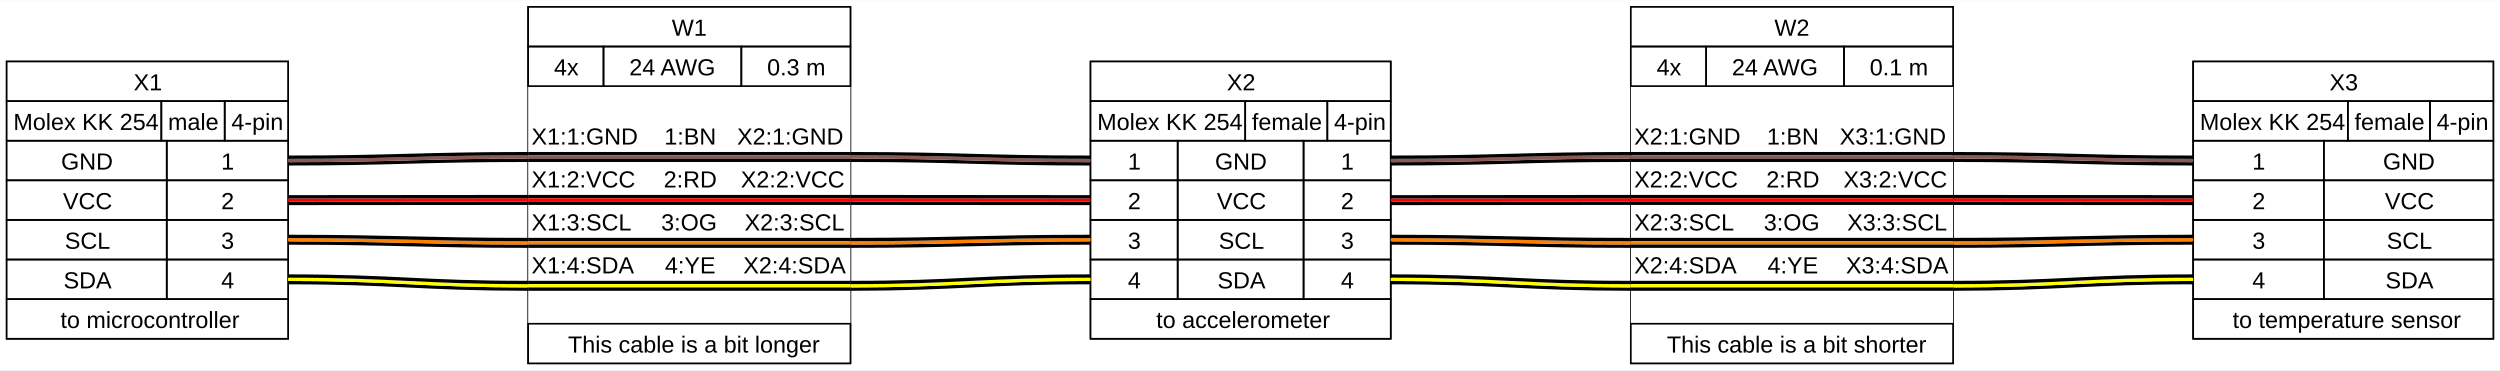
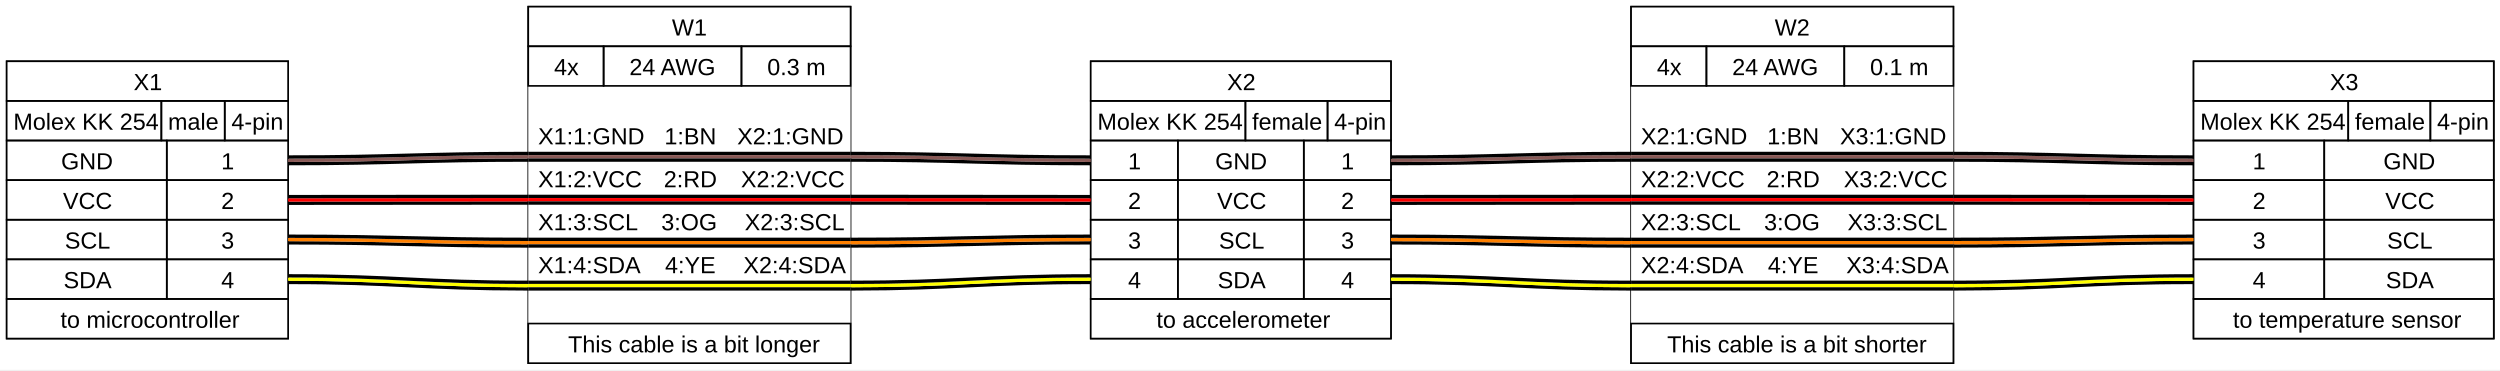
- <svg xmlns="http://www.w3.org/2000/svg" width="1499pt" height="222pt" viewBox="0.00 0.00 1499.25 221.75">
+ <svg xmlns="http://www.w3.org/2000/svg" width="1499pt" height="222pt" viewBox="0.00 0.00 1499.00 222.00">
  <g id="graph0" class="graph" transform="scale(1 1) rotate(0) translate(4 217.75)">
    <polygon fill="#ffffff" stroke="none" points="-4,4 -4,-217.75 1495.25,-217.75 1495.25,4 -4,4" />
    <g id="node1" class="node">
      <polygon fill="#ffffff" stroke="black" points="168.75,-181 0,-181 0,-14.75 168.75,-14.75 168.75,-181" />
      <polygon fill="#ffffff" stroke="none" points="0,-14.75 0,-181 168.75,-181 168.75,-14.75 0,-14.75" />
      <polygon fill="none" stroke="black" points="0,-157.25 0,-181 168.75,-181 168.75,-157.25 0,-157.25" />
-       <text text-anchor="start" x="76.12" y="-163.7" font-family="arial" font-size="14.00">X1</text>
+       <text xml:space="preserve" text-anchor="start" x="76.12" y="-163.7" font-family="arial" font-size="14.00">X1</text>
      <polygon fill="none" stroke="black" points="0,-133.5 0,-157.25 92.75,-157.25 92.75,-133.5 0,-133.5" />
-       <text text-anchor="start" x="4" y="-139.95" font-family="arial" font-size="14.00">Molex KK 254</text>
+       <text xml:space="preserve" text-anchor="start" x="4" y="-139.95" font-family="arial" font-size="14.00">Molex KK 254</text>
      <polygon fill="none" stroke="black" points="92.75,-133.5 92.75,-157.25 130.75,-157.25 130.75,-133.5 92.75,-133.5" />
-       <text text-anchor="start" x="96.75" y="-139.95" font-family="arial" font-size="14.00">male</text>
+       <text xml:space="preserve" text-anchor="start" x="96.75" y="-139.95" font-family="arial" font-size="14.00">male</text>
      <polygon fill="none" stroke="black" points="130.75,-133.5 130.75,-157.25 168.75,-157.25 168.75,-133.5 130.75,-133.5" />
-       <text text-anchor="start" x="134.75" y="-139.95" font-family="arial" font-size="14.00">4-pin</text>
+       <text xml:space="preserve" text-anchor="start" x="134.75" y="-139.95" font-family="arial" font-size="14.00">4-pin</text>
      <polygon fill="none" stroke="black" points="0,-109.75 0,-133.5 96,-133.5 96,-109.75 0,-109.75" />
-       <text text-anchor="start" x="32.62" y="-116.2" font-family="arial" font-size="14.00">GND</text>
+       <text xml:space="preserve" text-anchor="start" x="32.62" y="-116.2" font-family="arial" font-size="14.00">GND</text>
      <polygon fill="none" stroke="black" points="96,-109.75 96,-133.5 168.75,-133.5 168.75,-109.75 96,-109.75" />
-       <text text-anchor="start" x="128.62" y="-116.2" font-family="arial" font-size="14.00">1</text>
+       <text xml:space="preserve" text-anchor="start" x="128.62" y="-116.2" font-family="arial" font-size="14.00">1</text>
      <polygon fill="none" stroke="black" points="0,-86 0,-109.75 96,-109.75 96,-86 0,-86" />
-       <text text-anchor="start" x="33.75" y="-92.45" font-family="arial" font-size="14.00">VCC</text>
+       <text xml:space="preserve" text-anchor="start" x="33.75" y="-92.45" font-family="arial" font-size="14.00">VCC</text>
      <polygon fill="none" stroke="black" points="96,-86 96,-109.75 168.75,-109.75 168.75,-86 96,-86" />
-       <text text-anchor="start" x="128.62" y="-92.45" font-family="arial" font-size="14.00">2</text>
+       <text xml:space="preserve" text-anchor="start" x="128.62" y="-92.45" font-family="arial" font-size="14.00">2</text>
      <polygon fill="none" stroke="black" points="0,-62.25 0,-86 96,-86 96,-62.25 0,-62.25" />
-       <text text-anchor="start" x="34.88" y="-68.7" font-family="arial" font-size="14.00">SCL</text>
+       <text xml:space="preserve" text-anchor="start" x="34.88" y="-68.7" font-family="arial" font-size="14.00">SCL</text>
      <polygon fill="none" stroke="black" points="96,-62.25 96,-86 168.75,-86 168.75,-62.25 96,-62.25" />
-       <text text-anchor="start" x="128.62" y="-68.7" font-family="arial" font-size="14.00">3</text>
+       <text xml:space="preserve" text-anchor="start" x="128.62" y="-68.7" font-family="arial" font-size="14.00">3</text>
      <polygon fill="none" stroke="black" points="0,-38.5 0,-62.25 96,-62.25 96,-38.5 0,-38.5" />
-       <text text-anchor="start" x="34.12" y="-44.95" font-family="arial" font-size="14.00">SDA</text>
+       <text xml:space="preserve" text-anchor="start" x="34.12" y="-44.95" font-family="arial" font-size="14.00">SDA</text>
      <polygon fill="none" stroke="black" points="96,-38.5 96,-62.25 168.75,-62.25 168.75,-38.5 96,-38.5" />
-       <text text-anchor="start" x="128.62" y="-44.95" font-family="arial" font-size="14.00">4</text>
+       <text xml:space="preserve" text-anchor="start" x="128.62" y="-44.95" font-family="arial" font-size="14.00">4</text>
      <polygon fill="none" stroke="black" points="0,-14.75 0,-38.5 168.75,-38.5 168.75,-14.75 0,-14.75" />
-       <text text-anchor="start" x="32.25" y="-21.2" font-family="arial" font-size="14.00">to microcontroller</text>
+       <text xml:space="preserve" text-anchor="start" x="32.25" y="-21.2" font-family="arial" font-size="14.00">to microcontroller</text>
    </g>
    <g id="node4" class="node">
      <polygon fill="#ffffff" stroke="black" points="506,-213.75 312.75,-213.75 312.75,0 506,0 506,-213.75" />
      <polygon fill="#ffffff" stroke="none" points="312.75,0 312.75,-213.75 506,-213.75 506,0 312.75,0" />
      <polygon fill="none" stroke="black" points="312.75,-190 312.75,-213.75 506,-213.75 506,-190 312.75,-190" />
-       <text text-anchor="start" x="398.88" y="-196.45" font-family="arial" font-size="14.00">W1</text>
+       <text xml:space="preserve" text-anchor="start" x="398.88" y="-196.45" font-family="arial" font-size="14.00">W1</text>
      <polygon fill="none" stroke="black" points="312.75,-166.25 312.75,-190 357.92,-190 357.92,-166.25 312.75,-166.25" />
-       <text text-anchor="start" x="328.21" y="-172.7" font-family="arial" font-size="14.00">4x</text>
+       <text xml:space="preserve" text-anchor="start" x="328.21" y="-172.7" font-family="arial" font-size="14.00">4x</text>
      <polygon fill="none" stroke="black" points="357.92,-166.25 357.92,-190 440.58,-190 440.58,-166.25 357.92,-166.25" />
-       <text text-anchor="start" x="373.38" y="-172.7" font-family="arial" font-size="14.00">24 AWG</text>
+       <text xml:space="preserve" text-anchor="start" x="373.38" y="-172.7" font-family="arial" font-size="14.00">24 AWG</text>
      <polygon fill="none" stroke="black" points="440.58,-166.25 440.58,-190 506,-190 506,-166.25 440.58,-166.25" />
-       <text text-anchor="start" x="456.04" y="-172.7" font-family="arial" font-size="14.00">0.3 m</text>
-       <text text-anchor="start" x="345.88" y="-150.95" font-family="arial" font-size="14.00"> </text>
-       <text text-anchor="start" x="314.75" y="-131.2" font-family="arial" font-size="14.00"> X1:1:GND</text>
-       <text text-anchor="start" x="384.75" y="-131.2" font-family="arial" font-size="14.00"> </text>
-       <text text-anchor="start" x="394.38" y="-131.2" font-family="arial" font-size="14.00">1:BN</text>
-       <text text-anchor="start" x="430.25" y="-131.2" font-family="arial" font-size="14.00"> </text>
-       <text text-anchor="start" x="438" y="-131.2" font-family="arial" font-size="14.00">X2:1:GND </text>
+       <text xml:space="preserve" text-anchor="start" x="456.04" y="-172.7" font-family="arial" font-size="14.00">0.3 m</text>
+       <text xml:space="preserve" text-anchor="start" x="345.88" y="-150.95" font-family="arial" font-size="14.00"> </text>
+       <text xml:space="preserve" text-anchor="start" x="314.75" y="-131.2" font-family="arial" font-size="14.00"> X1:1:GND</text>
+       <text xml:space="preserve" text-anchor="start" x="384.75" y="-131.2" font-family="arial" font-size="14.00"> </text>
+       <text xml:space="preserve" text-anchor="start" x="394.38" y="-131.2" font-family="arial" font-size="14.00">1:BN</text>
+       <text xml:space="preserve" text-anchor="start" x="430.25" y="-131.2" font-family="arial" font-size="14.00"> </text>
+       <text xml:space="preserve" text-anchor="start" x="438" y="-131.2" font-family="arial" font-size="14.00">X2:1:GND </text>
      <polygon fill="#000000" stroke="none" points="312.75,-124.75 312.75,-126.75 506,-126.75 506,-124.75 312.75,-124.75" />
      <polygon fill="#895956" stroke="none" points="312.75,-122.75 312.75,-124.75 506,-124.75 506,-122.75 312.75,-122.75" />
      <polygon fill="#000000" stroke="none" points="312.75,-120.75 312.75,-122.75 506,-122.75 506,-120.75 312.75,-120.75" />
-       <text text-anchor="start" x="314.75" y="-105.45" font-family="arial" font-size="14.00"> X1:2:VCC</text>
-       <text text-anchor="start" x="384.75" y="-105.45" font-family="arial" font-size="14.00"> </text>
-       <text text-anchor="start" x="394" y="-105.45" font-family="arial" font-size="14.00">2:RD</text>
-       <text text-anchor="start" x="430.25" y="-105.45" font-family="arial" font-size="14.00"> </text>
-       <text text-anchor="start" x="440.25" y="-105.45" font-family="arial" font-size="14.00">X2:2:VCC </text>
+       <text xml:space="preserve" text-anchor="start" x="314.75" y="-105.45" font-family="arial" font-size="14.00"> X1:2:VCC</text>
+       <text xml:space="preserve" text-anchor="start" x="384.75" y="-105.45" font-family="arial" font-size="14.00"> </text>
+       <text xml:space="preserve" text-anchor="start" x="394" y="-105.45" font-family="arial" font-size="14.00">2:RD</text>
+       <text xml:space="preserve" text-anchor="start" x="430.25" y="-105.45" font-family="arial" font-size="14.00"> </text>
+       <text xml:space="preserve" text-anchor="start" x="440.25" y="-105.45" font-family="arial" font-size="14.00">X2:2:VCC </text>
      <polygon fill="#000000" stroke="none" points="312.75,-99 312.75,-101 506,-101 506,-99 312.75,-99" />
      <polygon fill="#ff0000" stroke="none" points="312.75,-97 312.75,-99 506,-99 506,-97 312.75,-97" />
      <polygon fill="#000000" stroke="none" points="312.75,-95 312.75,-97 506,-97 506,-95 312.75,-95" />
-       <text text-anchor="start" x="314.75" y="-79.7" font-family="arial" font-size="14.00"> X1:3:SCL</text>
-       <text text-anchor="start" x="384.75" y="-79.7" font-family="arial" font-size="14.00"> </text>
-       <text text-anchor="start" x="392.5" y="-79.7" font-family="arial" font-size="14.00">3:OG</text>
-       <text text-anchor="start" x="430.25" y="-79.7" font-family="arial" font-size="14.00"> </text>
-       <text text-anchor="start" x="442.5" y="-79.7" font-family="arial" font-size="14.00">X2:3:SCL </text>
+       <text xml:space="preserve" text-anchor="start" x="314.75" y="-79.7" font-family="arial" font-size="14.00"> X1:3:SCL</text>
+       <text xml:space="preserve" text-anchor="start" x="384.75" y="-79.7" font-family="arial" font-size="14.00"> </text>
+       <text xml:space="preserve" text-anchor="start" x="392.5" y="-79.7" font-family="arial" font-size="14.00">3:OG</text>
+       <text xml:space="preserve" text-anchor="start" x="430.25" y="-79.7" font-family="arial" font-size="14.00"> </text>
+       <text xml:space="preserve" text-anchor="start" x="442.5" y="-79.7" font-family="arial" font-size="14.00">X2:3:SCL </text>
      <polygon fill="#000000" stroke="none" points="312.75,-73.25 312.75,-75.25 506,-75.25 506,-73.25 312.75,-73.25" />
      <polygon fill="#ff8000" stroke="none" points="312.75,-71.25 312.75,-73.25 506,-73.25 506,-71.25 312.75,-71.25" />
      <polygon fill="#000000" stroke="none" points="312.75,-69.25 312.75,-71.25 506,-71.25 506,-69.25 312.75,-69.25" />
-       <text text-anchor="start" x="314.75" y="-53.95" font-family="arial" font-size="14.00"> X1:4:SDA</text>
-       <text text-anchor="start" x="384.75" y="-53.95" font-family="arial" font-size="14.00"> </text>
-       <text text-anchor="start" x="394.75" y="-53.95" font-family="arial" font-size="14.00">4:YE</text>
-       <text text-anchor="start" x="430.25" y="-53.95" font-family="arial" font-size="14.00"> </text>
-       <text text-anchor="start" x="441.75" y="-53.95" font-family="arial" font-size="14.00">X2:4:SDA </text>
+       <text xml:space="preserve" text-anchor="start" x="314.75" y="-53.95" font-family="arial" font-size="14.00"> X1:4:SDA</text>
+       <text xml:space="preserve" text-anchor="start" x="384.75" y="-53.95" font-family="arial" font-size="14.00"> </text>
+       <text xml:space="preserve" text-anchor="start" x="394.75" y="-53.95" font-family="arial" font-size="14.00">4:YE</text>
+       <text xml:space="preserve" text-anchor="start" x="430.25" y="-53.95" font-family="arial" font-size="14.00"> </text>
+       <text xml:space="preserve" text-anchor="start" x="441.75" y="-53.95" font-family="arial" font-size="14.00">X2:4:SDA </text>
      <polygon fill="#000000" stroke="none" points="312.75,-47.5 312.75,-49.5 506,-49.5 506,-47.5 312.75,-47.5" />
      <polygon fill="#ffff00" stroke="none" points="312.75,-45.5 312.75,-47.5 506,-47.5 506,-45.5 312.75,-45.5" />
      <polygon fill="#000000" stroke="none" points="312.75,-43.5 312.75,-45.5 506,-45.5 506,-43.5 312.75,-43.5" />
-       <text text-anchor="start" x="345.88" y="-28.2" font-family="arial" font-size="14.00"> </text>
+       <text xml:space="preserve" text-anchor="start" x="345.88" y="-28.2" font-family="arial" font-size="14.00"> </text>
      <polygon fill="none" stroke="black" points="312.75,0 312.75,-23.75 506,-23.75 506,0 312.75,0" />
-       <text text-anchor="start" x="336.62" y="-6.45" font-family="arial" font-size="14.00">This cable is a bit longer</text>
+       <text xml:space="preserve" text-anchor="start" x="336.62" y="-6.45" font-family="arial" font-size="14.00">This cable is a bit longer</text>
    </g>
    <g id="edge1" class="edge">
      <path fill="none" stroke="#000000" stroke-width="2" d="M168.75,-119.63C233.02,-119.64 249.01,-121.77 312.75,-121.75" />
      <path fill="none" stroke="#895956" stroke-width="2" d="M168.75,-121.62C232.76,-121.63 248.74,-123.75 312.75,-123.75" />
      <path fill="none" stroke="#000000" stroke-width="2" d="M168.75,-123.62C232.49,-123.61 248.48,-125.73 312.75,-125.75" />
    </g>
    <g id="edge3" class="edge">
      <path fill="none" stroke="#000000" stroke-width="2" d="M168.75,-95.88C232.77,-95.88 248.77,-96 312.75,-96" />
      <path fill="none" stroke="#ff0000" stroke-width="2" d="M168.75,-97.87C232.75,-97.87 248.75,-98 312.75,-98" />
      <path fill="none" stroke="#000000" stroke-width="2" d="M168.75,-99.87C232.73,-99.87 248.73,-100 312.75,-100" />
    </g>
    <g id="edge5" class="edge">
      <path fill="none" stroke="#000000" stroke-width="2" d="M168.75,-72.13C232.52,-72.14 248.51,-70.26 312.75,-70.25" />
      <path fill="none" stroke="#ff8000" stroke-width="2" d="M168.75,-74.12C232.76,-74.13 248.74,-72.25 312.75,-72.25" />
      <path fill="none" stroke="#000000" stroke-width="2" d="M168.75,-76.12C232.99,-76.11 248.98,-74.24 312.75,-74.25" />
    </g>
    <g id="edge7" class="edge">
      <path fill="none" stroke="#000000" stroke-width="2" d="M168.75,-48.38C232.3,-48.43 248.25,-44.56 312.75,-44.5" />
      <path fill="none" stroke="#ffff00" stroke-width="2" d="M168.75,-50.38C232.77,-50.38 248.73,-46.5 312.75,-46.5" />
      <path fill="none" stroke="#000000" stroke-width="2" d="M168.75,-52.37C233.25,-52.32 249.2,-48.44 312.75,-48.5" />
    </g>
    <g id="node2" class="node">
      <polygon fill="#ffffff" stroke="black" points="830,-181 650,-181 650,-14.75 830,-14.75 830,-181" />
      <polygon fill="#ffffff" stroke="none" points="650,-14.75 650,-181 830,-181 830,-14.75 650,-14.75" />
      <polygon fill="none" stroke="black" points="650,-157.25 650,-181 830,-181 830,-157.25 650,-157.25" />
-       <text text-anchor="start" x="731.75" y="-163.7" font-family="arial" font-size="14.00">X2</text>
+       <text xml:space="preserve" text-anchor="start" x="731.75" y="-163.7" font-family="arial" font-size="14.00">X2</text>
      <polygon fill="none" stroke="black" points="650,-133.5 650,-157.25 742.75,-157.25 742.75,-133.5 650,-133.5" />
-       <text text-anchor="start" x="654" y="-139.95" font-family="arial" font-size="14.00">Molex KK 254</text>
+       <text xml:space="preserve" text-anchor="start" x="654" y="-139.95" font-family="arial" font-size="14.00">Molex KK 254</text>
      <polygon fill="none" stroke="black" points="742.75,-133.5 742.75,-157.25 792,-157.25 792,-133.5 742.75,-133.5" />
-       <text text-anchor="start" x="746.75" y="-139.95" font-family="arial" font-size="14.00">female</text>
+       <text xml:space="preserve" text-anchor="start" x="746.75" y="-139.95" font-family="arial" font-size="14.00">female</text>
      <polygon fill="none" stroke="black" points="792,-133.5 792,-157.25 830,-157.25 830,-133.5 792,-133.5" />
-       <text text-anchor="start" x="796" y="-139.95" font-family="arial" font-size="14.00">4-pin</text>
+       <text xml:space="preserve" text-anchor="start" x="796" y="-139.95" font-family="arial" font-size="14.00">4-pin</text>
      <polygon fill="none" stroke="black" points="650,-109.75 650,-133.5 702.25,-133.5 702.25,-109.75 650,-109.75" />
-       <text text-anchor="start" x="672.38" y="-116.2" font-family="arial" font-size="14.00">1</text>
+       <text xml:space="preserve" text-anchor="start" x="672.38" y="-116.2" font-family="arial" font-size="14.00">1</text>
      <polygon fill="none" stroke="black" points="702.25,-109.75 702.25,-133.5 777.75,-133.5 777.75,-109.75 702.25,-109.75" />
-       <text text-anchor="start" x="724.62" y="-116.2" font-family="arial" font-size="14.00">GND</text>
+       <text xml:space="preserve" text-anchor="start" x="724.62" y="-116.2" font-family="arial" font-size="14.00">GND</text>
      <polygon fill="none" stroke="black" points="777.75,-109.75 777.75,-133.5 830,-133.5 830,-109.75 777.75,-109.75" />
-       <text text-anchor="start" x="800.12" y="-116.2" font-family="arial" font-size="14.00">1</text>
+       <text xml:space="preserve" text-anchor="start" x="800.12" y="-116.2" font-family="arial" font-size="14.00">1</text>
      <polygon fill="none" stroke="black" points="650,-86 650,-109.75 702.25,-109.75 702.25,-86 650,-86" />
-       <text text-anchor="start" x="672.38" y="-92.45" font-family="arial" font-size="14.00">2</text>
+       <text xml:space="preserve" text-anchor="start" x="672.38" y="-92.45" font-family="arial" font-size="14.00">2</text>
      <polygon fill="none" stroke="black" points="702.25,-86 702.25,-109.75 777.75,-109.75 777.75,-86 702.25,-86" />
-       <text text-anchor="start" x="725.75" y="-92.45" font-family="arial" font-size="14.00">VCC</text>
+       <text xml:space="preserve" text-anchor="start" x="725.75" y="-92.45" font-family="arial" font-size="14.00">VCC</text>
      <polygon fill="none" stroke="black" points="777.75,-86 777.75,-109.75 830,-109.75 830,-86 777.75,-86" />
-       <text text-anchor="start" x="800.12" y="-92.45" font-family="arial" font-size="14.00">2</text>
+       <text xml:space="preserve" text-anchor="start" x="800.12" y="-92.45" font-family="arial" font-size="14.00">2</text>
      <polygon fill="none" stroke="black" points="650,-62.25 650,-86 702.25,-86 702.25,-62.25 650,-62.25" />
-       <text text-anchor="start" x="672.38" y="-68.7" font-family="arial" font-size="14.00">3</text>
+       <text xml:space="preserve" text-anchor="start" x="672.38" y="-68.7" font-family="arial" font-size="14.00">3</text>
      <polygon fill="none" stroke="black" points="702.25,-62.25 702.25,-86 777.75,-86 777.75,-62.25 702.25,-62.25" />
-       <text text-anchor="start" x="726.88" y="-68.7" font-family="arial" font-size="14.00">SCL</text>
+       <text xml:space="preserve" text-anchor="start" x="726.88" y="-68.7" font-family="arial" font-size="14.00">SCL</text>
      <polygon fill="none" stroke="black" points="777.75,-62.25 777.75,-86 830,-86 830,-62.25 777.75,-62.25" />
-       <text text-anchor="start" x="800.12" y="-68.7" font-family="arial" font-size="14.00">3</text>
+       <text xml:space="preserve" text-anchor="start" x="800.12" y="-68.7" font-family="arial" font-size="14.00">3</text>
      <polygon fill="none" stroke="black" points="650,-38.5 650,-62.25 702.25,-62.25 702.25,-38.5 650,-38.5" />
-       <text text-anchor="start" x="672.38" y="-44.95" font-family="arial" font-size="14.00">4</text>
+       <text xml:space="preserve" text-anchor="start" x="672.38" y="-44.95" font-family="arial" font-size="14.00">4</text>
      <polygon fill="none" stroke="black" points="702.25,-38.5 702.25,-62.25 777.75,-62.25 777.75,-38.5 702.25,-38.5" />
-       <text text-anchor="start" x="726.12" y="-44.95" font-family="arial" font-size="14.00">SDA</text>
+       <text xml:space="preserve" text-anchor="start" x="726.12" y="-44.95" font-family="arial" font-size="14.00">SDA</text>
      <polygon fill="none" stroke="black" points="777.75,-38.5 777.75,-62.25 830,-62.25 830,-38.5 777.75,-38.5" />
-       <text text-anchor="start" x="800.12" y="-44.95" font-family="arial" font-size="14.00">4</text>
+       <text xml:space="preserve" text-anchor="start" x="800.12" y="-44.95" font-family="arial" font-size="14.00">4</text>
      <polygon fill="none" stroke="black" points="650,-14.75 650,-38.5 830,-38.5 830,-14.75 650,-14.75" />
-       <text text-anchor="start" x="689.38" y="-21.2" font-family="arial" font-size="14.00">to accelerometer</text>
+       <text xml:space="preserve" text-anchor="start" x="689.38" y="-21.2" font-family="arial" font-size="14.00">to accelerometer</text>
    </g>
    <g id="node5" class="node">
      <polygon fill="#ffffff" stroke="black" points="1167.25,-213.75 974,-213.75 974,0 1167.25,0 1167.25,-213.75" />
      <polygon fill="#ffffff" stroke="none" points="974,0 974,-213.75 1167.25,-213.75 1167.25,0 974,0" />
      <polygon fill="none" stroke="black" points="974,-190 974,-213.75 1167.25,-213.75 1167.25,-190 974,-190" />
-       <text text-anchor="start" x="1060.12" y="-196.45" font-family="arial" font-size="14.00">W2</text>
+       <text xml:space="preserve" text-anchor="start" x="1060.12" y="-196.45" font-family="arial" font-size="14.00">W2</text>
      <polygon fill="none" stroke="black" points="974,-166.25 974,-190 1019.17,-190 1019.17,-166.25 974,-166.25" />
-       <text text-anchor="start" x="989.46" y="-172.7" font-family="arial" font-size="14.00">4x</text>
+       <text xml:space="preserve" text-anchor="start" x="989.46" y="-172.7" font-family="arial" font-size="14.00">4x</text>
      <polygon fill="none" stroke="black" points="1019.17,-166.25 1019.17,-190 1101.83,-190 1101.83,-166.25 1019.17,-166.25" />
-       <text text-anchor="start" x="1034.62" y="-172.7" font-family="arial" font-size="14.00">24 AWG</text>
+       <text xml:space="preserve" text-anchor="start" x="1034.62" y="-172.7" font-family="arial" font-size="14.00">24 AWG</text>
      <polygon fill="none" stroke="black" points="1101.83,-166.25 1101.83,-190 1167.25,-190 1167.25,-166.25 1101.83,-166.25" />
-       <text text-anchor="start" x="1117.29" y="-172.7" font-family="arial" font-size="14.00">0.1 m</text>
-       <text text-anchor="start" x="1007.12" y="-150.95" font-family="arial" font-size="14.00"> </text>
-       <text text-anchor="start" x="976" y="-131.2" font-family="arial" font-size="14.00"> X2:1:GND</text>
-       <text text-anchor="start" x="1046" y="-131.2" font-family="arial" font-size="14.00"> </text>
-       <text text-anchor="start" x="1055.62" y="-131.2" font-family="arial" font-size="14.00">1:BN</text>
-       <text text-anchor="start" x="1091.5" y="-131.2" font-family="arial" font-size="14.00"> </text>
-       <text text-anchor="start" x="1099.25" y="-131.2" font-family="arial" font-size="14.00">X3:1:GND </text>
+       <text xml:space="preserve" text-anchor="start" x="1117.29" y="-172.7" font-family="arial" font-size="14.00">0.1 m</text>
+       <text xml:space="preserve" text-anchor="start" x="1007.12" y="-150.95" font-family="arial" font-size="14.00"> </text>
+       <text xml:space="preserve" text-anchor="start" x="976" y="-131.2" font-family="arial" font-size="14.00"> X2:1:GND</text>
+       <text xml:space="preserve" text-anchor="start" x="1046" y="-131.2" font-family="arial" font-size="14.00"> </text>
+       <text xml:space="preserve" text-anchor="start" x="1055.62" y="-131.2" font-family="arial" font-size="14.00">1:BN</text>
+       <text xml:space="preserve" text-anchor="start" x="1091.5" y="-131.2" font-family="arial" font-size="14.00"> </text>
+       <text xml:space="preserve" text-anchor="start" x="1099.25" y="-131.2" font-family="arial" font-size="14.00">X3:1:GND </text>
      <polygon fill="#000000" stroke="none" points="974,-124.75 974,-126.75 1167.25,-126.75 1167.25,-124.75 974,-124.75" />
      <polygon fill="#895956" stroke="none" points="974,-122.75 974,-124.75 1167.25,-124.75 1167.25,-122.75 974,-122.75" />
      <polygon fill="#000000" stroke="none" points="974,-120.75 974,-122.75 1167.25,-122.75 1167.25,-120.75 974,-120.75" />
-       <text text-anchor="start" x="976" y="-105.45" font-family="arial" font-size="14.00"> X2:2:VCC</text>
-       <text text-anchor="start" x="1046" y="-105.45" font-family="arial" font-size="14.00"> </text>
-       <text text-anchor="start" x="1055.25" y="-105.45" font-family="arial" font-size="14.00">2:RD</text>
-       <text text-anchor="start" x="1091.5" y="-105.45" font-family="arial" font-size="14.00"> </text>
-       <text text-anchor="start" x="1101.5" y="-105.45" font-family="arial" font-size="14.00">X3:2:VCC </text>
+       <text xml:space="preserve" text-anchor="start" x="976" y="-105.45" font-family="arial" font-size="14.00"> X2:2:VCC</text>
+       <text xml:space="preserve" text-anchor="start" x="1046" y="-105.45" font-family="arial" font-size="14.00"> </text>
+       <text xml:space="preserve" text-anchor="start" x="1055.25" y="-105.45" font-family="arial" font-size="14.00">2:RD</text>
+       <text xml:space="preserve" text-anchor="start" x="1091.5" y="-105.45" font-family="arial" font-size="14.00"> </text>
+       <text xml:space="preserve" text-anchor="start" x="1101.5" y="-105.45" font-family="arial" font-size="14.00">X3:2:VCC </text>
      <polygon fill="#000000" stroke="none" points="974,-99 974,-101 1167.25,-101 1167.25,-99 974,-99" />
      <polygon fill="#ff0000" stroke="none" points="974,-97 974,-99 1167.25,-99 1167.25,-97 974,-97" />
      <polygon fill="#000000" stroke="none" points="974,-95 974,-97 1167.25,-97 1167.25,-95 974,-95" />
-       <text text-anchor="start" x="976" y="-79.7" font-family="arial" font-size="14.00"> X2:3:SCL</text>
-       <text text-anchor="start" x="1046" y="-79.7" font-family="arial" font-size="14.00"> </text>
-       <text text-anchor="start" x="1053.75" y="-79.7" font-family="arial" font-size="14.00">3:OG</text>
-       <text text-anchor="start" x="1091.5" y="-79.7" font-family="arial" font-size="14.00"> </text>
-       <text text-anchor="start" x="1103.75" y="-79.7" font-family="arial" font-size="14.00">X3:3:SCL </text>
+       <text xml:space="preserve" text-anchor="start" x="976" y="-79.7" font-family="arial" font-size="14.00"> X2:3:SCL</text>
+       <text xml:space="preserve" text-anchor="start" x="1046" y="-79.7" font-family="arial" font-size="14.00"> </text>
+       <text xml:space="preserve" text-anchor="start" x="1053.75" y="-79.7" font-family="arial" font-size="14.00">3:OG</text>
+       <text xml:space="preserve" text-anchor="start" x="1091.5" y="-79.7" font-family="arial" font-size="14.00"> </text>
+       <text xml:space="preserve" text-anchor="start" x="1103.75" y="-79.7" font-family="arial" font-size="14.00">X3:3:SCL </text>
      <polygon fill="#000000" stroke="none" points="974,-73.25 974,-75.25 1167.25,-75.25 1167.25,-73.25 974,-73.25" />
      <polygon fill="#ff8000" stroke="none" points="974,-71.25 974,-73.25 1167.25,-73.25 1167.25,-71.25 974,-71.25" />
      <polygon fill="#000000" stroke="none" points="974,-69.25 974,-71.25 1167.25,-71.25 1167.25,-69.25 974,-69.25" />
-       <text text-anchor="start" x="976" y="-53.95" font-family="arial" font-size="14.00"> X2:4:SDA</text>
-       <text text-anchor="start" x="1046" y="-53.95" font-family="arial" font-size="14.00"> </text>
-       <text text-anchor="start" x="1056" y="-53.95" font-family="arial" font-size="14.00">4:YE</text>
-       <text text-anchor="start" x="1091.5" y="-53.95" font-family="arial" font-size="14.00"> </text>
-       <text text-anchor="start" x="1103" y="-53.95" font-family="arial" font-size="14.00">X3:4:SDA </text>
+       <text xml:space="preserve" text-anchor="start" x="976" y="-53.95" font-family="arial" font-size="14.00"> X2:4:SDA</text>
+       <text xml:space="preserve" text-anchor="start" x="1046" y="-53.95" font-family="arial" font-size="14.00"> </text>
+       <text xml:space="preserve" text-anchor="start" x="1056" y="-53.95" font-family="arial" font-size="14.00">4:YE</text>
+       <text xml:space="preserve" text-anchor="start" x="1091.5" y="-53.95" font-family="arial" font-size="14.00"> </text>
+       <text xml:space="preserve" text-anchor="start" x="1103" y="-53.95" font-family="arial" font-size="14.00">X3:4:SDA </text>
      <polygon fill="#000000" stroke="none" points="974,-47.5 974,-49.5 1167.25,-49.5 1167.25,-47.5 974,-47.5" />
      <polygon fill="#ffff00" stroke="none" points="974,-45.5 974,-47.5 1167.25,-47.5 1167.25,-45.5 974,-45.5" />
      <polygon fill="#000000" stroke="none" points="974,-43.5 974,-45.5 1167.25,-45.5 1167.25,-43.5 974,-43.5" />
-       <text text-anchor="start" x="1007.12" y="-28.2" font-family="arial" font-size="14.00"> </text>
+       <text xml:space="preserve" text-anchor="start" x="1007.12" y="-28.2" font-family="arial" font-size="14.00"> </text>
      <polygon fill="none" stroke="black" points="974,0 974,-23.75 1167.25,-23.75 1167.25,0 974,0" />
-       <text text-anchor="start" x="995.62" y="-6.45" font-family="arial" font-size="14.00">This cable is a bit shorter</text>
+       <text xml:space="preserve" text-anchor="start" x="995.62" y="-6.45" font-family="arial" font-size="14.00">This cable is a bit shorter</text>
    </g>
    <g id="edge9" class="edge">
      <path fill="none" stroke="#000000" stroke-width="2" d="M830,-119.63C894.27,-119.64 910.26,-121.77 974,-121.75" />
      <path fill="none" stroke="#895956" stroke-width="2" d="M830,-121.62C894.01,-121.63 909.99,-123.75 974,-123.75" />
      <path fill="none" stroke="#000000" stroke-width="2" d="M830,-123.62C893.74,-123.61 909.73,-125.73 974,-125.75" />
    </g>
    <g id="edge11" class="edge">
      <path fill="none" stroke="#000000" stroke-width="2" d="M830,-95.88C894.02,-95.88 910.02,-96 974,-96" />
      <path fill="none" stroke="#ff0000" stroke-width="2" d="M830,-97.87C894,-97.87 910,-98 974,-98" />
      <path fill="none" stroke="#000000" stroke-width="2" d="M830,-99.87C893.98,-99.87 909.98,-100 974,-100" />
    </g>
    <g id="edge13" class="edge">
      <path fill="none" stroke="#000000" stroke-width="2" d="M830,-72.13C893.77,-72.14 909.76,-70.26 974,-70.25" />
      <path fill="none" stroke="#ff8000" stroke-width="2" d="M830,-74.12C894.01,-74.13 909.99,-72.25 974,-72.25" />
      <path fill="none" stroke="#000000" stroke-width="2" d="M830,-76.12C894.24,-76.11 910.23,-74.24 974,-74.25" />
    </g>
    <g id="edge15" class="edge">
      <path fill="none" stroke="#000000" stroke-width="2" d="M830,-48.38C893.55,-48.43 909.5,-44.56 974,-44.5" />
      <path fill="none" stroke="#ffff00" stroke-width="2" d="M830,-50.38C894.02,-50.38 909.98,-46.5 974,-46.5" />
      <path fill="none" stroke="#000000" stroke-width="2" d="M830,-52.37C894.5,-52.32 910.45,-48.44 974,-48.5" />
    </g>
    <g id="node3" class="node">
      <polygon fill="#ffffff" stroke="black" points="1491.25,-181 1311.25,-181 1311.25,-14.75 1491.25,-14.75 1491.25,-181" />
      <polygon fill="#ffffff" stroke="none" points="1311.25,-14.75 1311.25,-181 1491.25,-181 1491.25,-14.75 1311.25,-14.75" />
      <polygon fill="none" stroke="black" points="1311.25,-157.25 1311.25,-181 1491.25,-181 1491.25,-157.25 1311.25,-157.25" />
-       <text text-anchor="start" x="1393" y="-163.7" font-family="arial" font-size="14.00">X3</text>
+       <text xml:space="preserve" text-anchor="start" x="1393" y="-163.7" font-family="arial" font-size="14.00">X3</text>
      <polygon fill="none" stroke="black" points="1311.25,-133.5 1311.25,-157.25 1404,-157.25 1404,-133.5 1311.25,-133.5" />
-       <text text-anchor="start" x="1315.25" y="-139.95" font-family="arial" font-size="14.00">Molex KK 254</text>
+       <text xml:space="preserve" text-anchor="start" x="1315.25" y="-139.95" font-family="arial" font-size="14.00">Molex KK 254</text>
      <polygon fill="none" stroke="black" points="1404,-133.5 1404,-157.25 1453.25,-157.25 1453.25,-133.5 1404,-133.5" />
-       <text text-anchor="start" x="1408" y="-139.95" font-family="arial" font-size="14.00">female</text>
+       <text xml:space="preserve" text-anchor="start" x="1408" y="-139.95" font-family="arial" font-size="14.00">female</text>
      <polygon fill="none" stroke="black" points="1453.25,-133.5 1453.25,-157.25 1491.25,-157.25 1491.25,-133.5 1453.25,-133.5" />
-       <text text-anchor="start" x="1457.25" y="-139.95" font-family="arial" font-size="14.00">4-pin</text>
+       <text xml:space="preserve" text-anchor="start" x="1457.25" y="-139.95" font-family="arial" font-size="14.00">4-pin</text>
      <polygon fill="none" stroke="black" points="1311.25,-109.75 1311.25,-133.5 1389.62,-133.5 1389.62,-109.75 1311.25,-109.75" />
-       <text text-anchor="start" x="1346.69" y="-116.2" font-family="arial" font-size="14.00">1</text>
+       <text xml:space="preserve" text-anchor="start" x="1346.69" y="-116.2" font-family="arial" font-size="14.00">1</text>
      <polygon fill="none" stroke="black" points="1389.62,-109.75 1389.62,-133.5 1491.25,-133.5 1491.25,-109.75 1389.62,-109.75" />
-       <text text-anchor="start" x="1425.06" y="-116.2" font-family="arial" font-size="14.00">GND</text>
+       <text xml:space="preserve" text-anchor="start" x="1425.06" y="-116.2" font-family="arial" font-size="14.00">GND</text>
      <polygon fill="none" stroke="black" points="1311.25,-86 1311.25,-109.75 1389.62,-109.75 1389.62,-86 1311.25,-86" />
-       <text text-anchor="start" x="1346.69" y="-92.45" font-family="arial" font-size="14.00">2</text>
+       <text xml:space="preserve" text-anchor="start" x="1346.69" y="-92.45" font-family="arial" font-size="14.00">2</text>
      <polygon fill="none" stroke="black" points="1389.62,-86 1389.62,-109.75 1491.25,-109.75 1491.25,-86 1389.62,-86" />
-       <text text-anchor="start" x="1426.19" y="-92.45" font-family="arial" font-size="14.00">VCC</text>
+       <text xml:space="preserve" text-anchor="start" x="1426.19" y="-92.45" font-family="arial" font-size="14.00">VCC</text>
      <polygon fill="none" stroke="black" points="1311.25,-62.25 1311.25,-86 1389.62,-86 1389.62,-62.25 1311.25,-62.25" />
-       <text text-anchor="start" x="1346.69" y="-68.7" font-family="arial" font-size="14.00">3</text>
+       <text xml:space="preserve" text-anchor="start" x="1346.69" y="-68.7" font-family="arial" font-size="14.00">3</text>
      <polygon fill="none" stroke="black" points="1389.62,-62.25 1389.62,-86 1491.25,-86 1491.25,-62.25 1389.62,-62.25" />
-       <text text-anchor="start" x="1427.31" y="-68.7" font-family="arial" font-size="14.00">SCL</text>
+       <text xml:space="preserve" text-anchor="start" x="1427.31" y="-68.7" font-family="arial" font-size="14.00">SCL</text>
      <polygon fill="none" stroke="black" points="1311.25,-38.5 1311.25,-62.25 1389.62,-62.25 1389.62,-38.5 1311.25,-38.5" />
-       <text text-anchor="start" x="1346.69" y="-44.95" font-family="arial" font-size="14.00">4</text>
+       <text xml:space="preserve" text-anchor="start" x="1346.69" y="-44.95" font-family="arial" font-size="14.00">4</text>
      <polygon fill="none" stroke="black" points="1389.62,-38.5 1389.62,-62.25 1491.25,-62.25 1491.25,-38.5 1389.62,-38.5" />
-       <text text-anchor="start" x="1426.56" y="-44.95" font-family="arial" font-size="14.00">SDA</text>
+       <text xml:space="preserve" text-anchor="start" x="1426.56" y="-44.95" font-family="arial" font-size="14.00">SDA</text>
      <polygon fill="none" stroke="black" points="1311.25,-14.75 1311.25,-38.5 1491.25,-38.5 1491.25,-14.75 1311.25,-14.75" />
-       <text text-anchor="start" x="1334.88" y="-21.2" font-family="arial" font-size="14.00">to temperature sensor</text>
+       <text xml:space="preserve" text-anchor="start" x="1334.88" y="-21.2" font-family="arial" font-size="14.00">to temperature sensor</text>
    </g>
    <g id="edge2" class="edge">
      <path fill="none" stroke="#000000" stroke-width="2" d="M506,-121.75C569.74,-121.77 585.73,-119.64 650,-119.63" />
      <path fill="none" stroke="#895956" stroke-width="2" d="M506,-123.75C570.01,-123.75 585.99,-121.63 650,-121.62" />
      <path fill="none" stroke="#000000" stroke-width="2" d="M506,-125.75C570.27,-125.73 586.26,-123.61 650,-123.62" />
    </g>
    <g id="edge4" class="edge">
      <path fill="none" stroke="#000000" stroke-width="2" d="M506,-96C569.98,-96 585.98,-95.88 650,-95.88" />
      <path fill="none" stroke="#ff0000" stroke-width="2" d="M506,-98C570,-98 586,-97.87 650,-97.87" />
      <path fill="none" stroke="#000000" stroke-width="2" d="M506,-100C570.02,-100 586.02,-99.87 650,-99.87" />
    </g>
    <g id="edge6" class="edge">
      <path fill="none" stroke="#000000" stroke-width="2" d="M506,-70.25C570.24,-70.26 586.23,-72.14 650,-72.13" />
      <path fill="none" stroke="#ff8000" stroke-width="2" d="M506,-72.25C570.01,-72.25 585.99,-74.13 650,-74.12" />
      <path fill="none" stroke="#000000" stroke-width="2" d="M506,-74.25C569.77,-74.24 585.76,-76.11 650,-76.12" />
    </g>
    <g id="edge8" class="edge">
      <path fill="none" stroke="#000000" stroke-width="2" d="M506,-44.5C570.5,-44.56 586.45,-48.43 650,-48.38" />
      <path fill="none" stroke="#ffff00" stroke-width="2" d="M506,-46.5C570.02,-46.5 585.98,-50.38 650,-50.38" />
      <path fill="none" stroke="#000000" stroke-width="2" d="M506,-48.5C569.55,-48.44 585.5,-52.32 650,-52.37" />
    </g>
    <g id="edge10" class="edge">
      <path fill="none" stroke="#000000" stroke-width="2" d="M1167.25,-121.75C1230.99,-121.77 1246.98,-119.64 1311.25,-119.63" />
      <path fill="none" stroke="#895956" stroke-width="2" d="M1167.25,-123.75C1231.26,-123.75 1247.24,-121.63 1311.25,-121.62" />
      <path fill="none" stroke="#000000" stroke-width="2" d="M1167.25,-125.75C1231.52,-125.73 1247.51,-123.61 1311.25,-123.62" />
    </g>
    <g id="edge12" class="edge">
      <path fill="none" stroke="#000000" stroke-width="2" d="M1167.25,-96C1231.23,-96 1247.23,-95.88 1311.25,-95.88" />
      <path fill="none" stroke="#ff0000" stroke-width="2" d="M1167.25,-98C1231.25,-98 1247.25,-97.87 1311.25,-97.87" />
      <path fill="none" stroke="#000000" stroke-width="2" d="M1167.25,-100C1231.27,-100 1247.27,-99.87 1311.25,-99.87" />
    </g>
    <g id="edge14" class="edge">
      <path fill="none" stroke="#000000" stroke-width="2" d="M1167.25,-70.25C1231.49,-70.26 1247.48,-72.14 1311.25,-72.13" />
      <path fill="none" stroke="#ff8000" stroke-width="2" d="M1167.25,-72.25C1231.26,-72.25 1247.24,-74.13 1311.25,-74.12" />
      <path fill="none" stroke="#000000" stroke-width="2" d="M1167.25,-74.25C1231.02,-74.24 1247.01,-76.11 1311.25,-76.12" />
    </g>
    <g id="edge16" class="edge">
      <path fill="none" stroke="#000000" stroke-width="2" d="M1167.25,-44.5C1231.75,-44.56 1247.7,-48.43 1311.25,-48.38" />
      <path fill="none" stroke="#ffff00" stroke-width="2" d="M1167.25,-46.5C1231.27,-46.5 1247.23,-50.38 1311.25,-50.38" />
      <path fill="none" stroke="#000000" stroke-width="2" d="M1167.25,-48.5C1230.8,-48.44 1246.75,-52.32 1311.25,-52.37" />
    </g>
  </g>
</svg>
